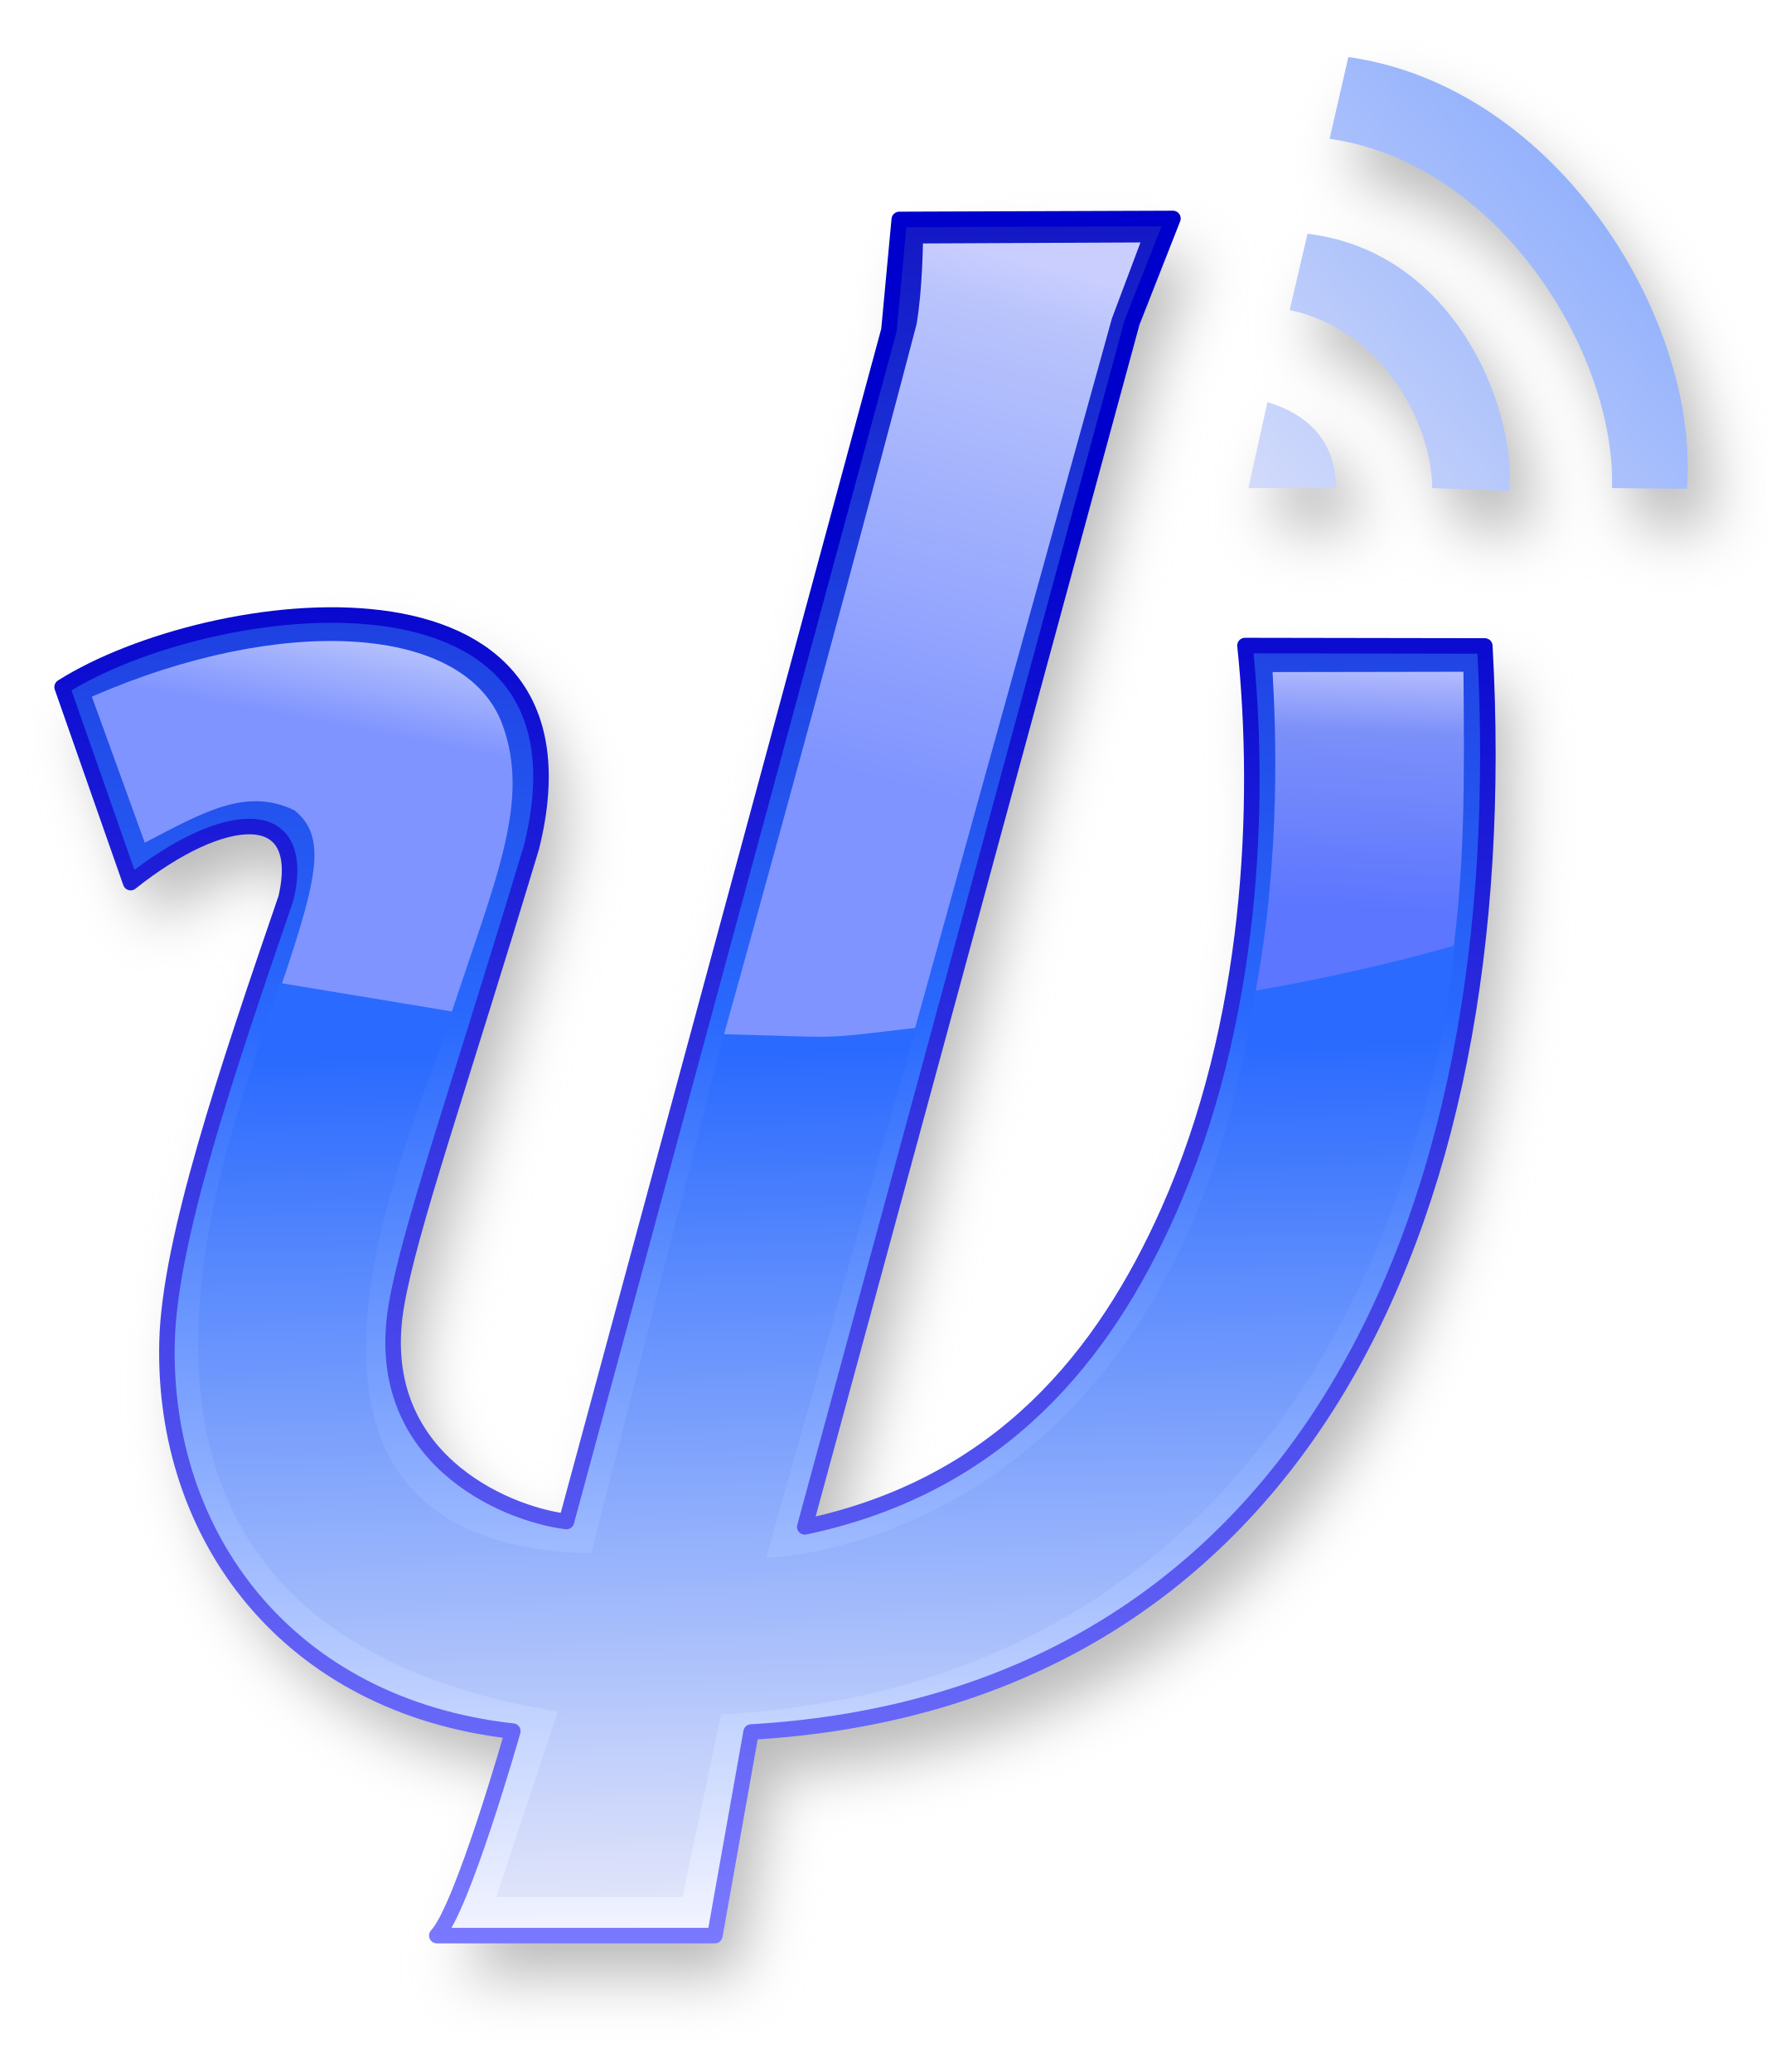
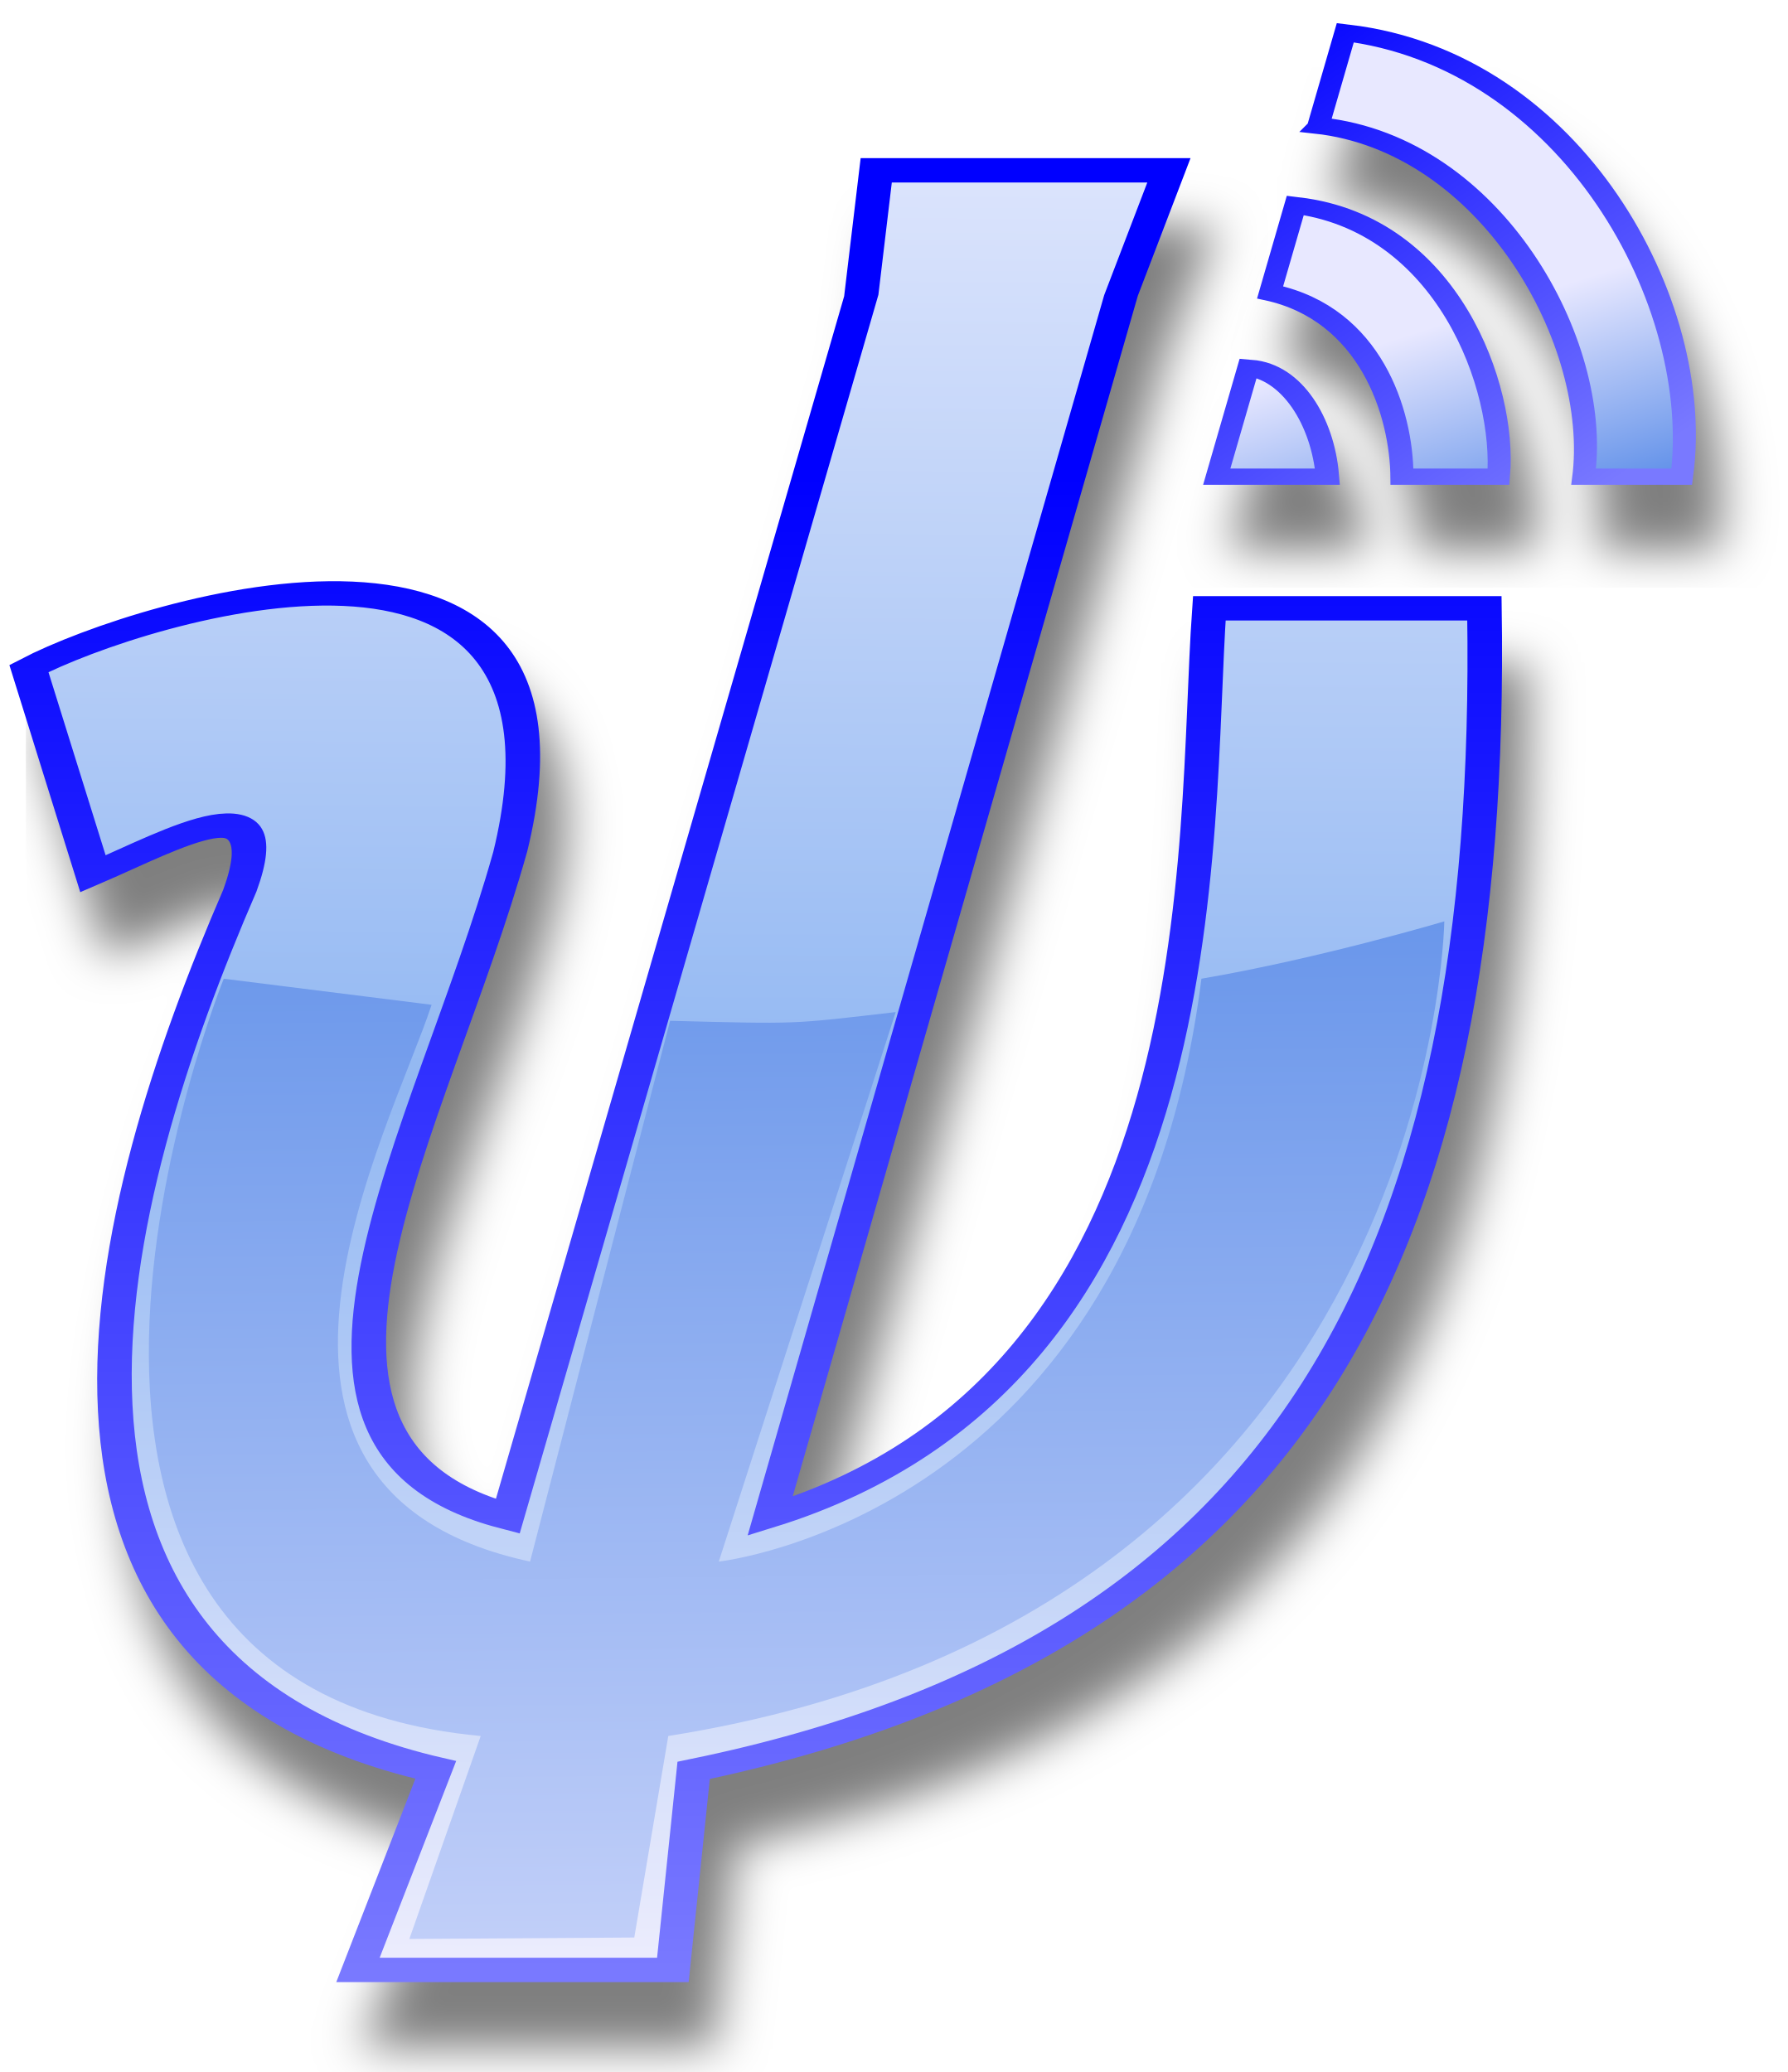
- <svg xmlns="http://www.w3.org/2000/svg" xmlns:ns1="http://www.openswatchbook.org/uri/2009/osb" xmlns:xlink="http://www.w3.org/1999/xlink" width="458.766" height="533.886" id="svg2" version="1.1">
+ <svg xmlns="http://www.w3.org/2000/svg" xmlns:ns1="http://www.openswatchbook.org/uri/2009/osb" xmlns:xlink="http://www.w3.org/1999/xlink" width="440" height="510" id="svg2" version="1.1">
  <defs id="defs4">
-     <linearGradient id="linearGradient4029">
-       <stop id="stop4031" offset="0" style="stop-color:#e0e4fa;stop-opacity:1;" />
-       <stop style="stop-color:#5b8cfe;stop-opacity:1;" offset="1" id="stop4033" />
-     </linearGradient>
-     <linearGradient id="linearGradient4011">
-       <stop style="stop-color:#caceff;stop-opacity:1;" offset="0" id="stop4013" />
-       <stop id="stop4015" offset="0.335" style="stop-color:#7c90f9;stop-opacity:1;" />
-       <stop id="stop4017" offset="1" style="stop-color:#5c76ff;stop-opacity:1;" />
-     </linearGradient>
-     <linearGradient id="linearGradient3964">
-       <stop id="stop3966" offset="0" style="stop-color:#caceff;stop-opacity:1;" />
-       <stop style="stop-color:#b9c4fc;stop-opacity:1;" offset="0.105" id="stop3970" />
-       <stop style="stop-color:#7f94ff;stop-opacity:1;" offset="1" id="stop3968" />
-     </linearGradient>
-     <linearGradient id="linearGradient3165">
-       <stop id="stop3169" offset="0" style="stop-color:#1213c1;stop-opacity:1;" />
-       <stop style="stop-color:#2a6afe;stop-opacity:1;" offset="0.482" id="stop4019" />
-       <stop id="stop3171" offset="1" style="stop-color:#f4f5ff;stop-opacity:1;" />
+     <linearGradient id="linearGradient3909">
+       <stop style="stop-color:#7979ff;stop-opacity:1" offset="0" id="stop3911" />
+       <stop id="stop3913" offset="1" style="stop-color:#0000ff;stop-opacity:1;" />
    </linearGradient>
    <linearGradient id="linearGradient6423">
      <stop id="stop6425" offset="0" style="stop-color:#7979ff;stop-opacity:1;" />
-       <stop style="stop-color:#0000cc;stop-opacity:1;" offset="1" id="stop6427" />
+       <stop style="stop-color:#0000ff;stop-opacity:1;" offset="1" id="stop6427" />
+     </linearGradient>
+     <linearGradient id="linearGradient6391">
+       <stop id="stop6393" offset="0" style="stop-color:#f0f0ff;stop-opacity:1;" />
+       <stop style="stop-color:#92b8f2;stop-opacity:1;" offset="0.573" id="stop6395" />
+       <stop style="stop-color:#ededfd;stop-opacity:1;" offset="1" id="stop6397" />
+     </linearGradient>
+     <linearGradient id="linearGradient6331">
+       <stop style="stop-color:#0000c8;stop-opacity:1;" offset="0" id="stop6333" />
+       <stop style="stop-color:#0000c8;stop-opacity:0;" offset="1" id="stop6335" />
    </linearGradient>
    <linearGradient id="linearGradient6321" ns1:paint="gradient">
      <stop style="stop-color:#000000;stop-opacity:1;" offset="0" id="stop6323" />
      <stop style="stop-color:#000000;stop-opacity:0;" offset="1" id="stop6325" />
    </linearGradient>
+     <linearGradient id="linearGradient4774">
+       <stop style="stop-color:#0000c8;stop-opacity:1;" offset="0" id="stop4776" />
+       <stop style="stop-color:#0000c8;stop-opacity:0;" offset="1" id="stop4778" />
+     </linearGradient>
+     <linearGradient id="linearGradient4762">
+       <stop style="stop-color:#adc8ff;stop-opacity:1;" offset="0" id="stop4764" />
+       <stop style="stop-color:#adc8ff;stop-opacity:0;" offset="1" id="stop4766" />
+     </linearGradient>
    <linearGradient id="linearGradient4737">
-       <stop style="stop-color:#e0e4fa;stop-opacity:1;" offset="0" id="stop4739" />
-       <stop id="stop6385" offset="1" style="stop-color:#2a6afe;stop-opacity:1;" />
+       <stop style="stop-color:#e8e8ff;stop-opacity:1;" offset="0" id="stop4739" />
+       <stop id="stop6385" offset="1" style="stop-color:#5b8de8;stop-opacity:1;" />
    </linearGradient>
-     <linearGradient xlink:href="#linearGradient4737" id="linearGradient4743" x1="11.781" y1="619.677" x2="7.201" y2="401.559" gradientUnits="userSpaceOnUse" gradientTransform="matrix(1.387175,0,-0.2895268,1,189.7988,241.1081)" />
-     <linearGradient xlink:href="#linearGradient4029" id="linearGradient6551" gradientUnits="userSpaceOnUse" spreadMethod="pad" x1="47.858" y1="273.859" x2="187.028" y2="156.036" />
-     <linearGradient xlink:href="#linearGradient3165" id="linearGradient6555" gradientUnits="userSpaceOnUse" spreadMethod="pad" x1="3.722" y1="175.509" x2="6.909" y2="630.623" />
+     <filter id="filter4597" width="1.5" height="1.5" x="-0.25" y="-0.25" color-interpolation-filters="sRGB">
+       <feGaussianBlur id="feGaussianBlur4599" in="SourceAlpha" stdDeviation="5.4" result="blur" />
+       <feColorMatrix id="feColorMatrix4601" result="bluralpha" type="matrix" values="1 0 0 0 0 0 1 0 0 0 0 0 1 0 0 0 0 0 0.5 0 " />
+       <feOffset id="feOffset4603" dx="8" dy="16.4" result="offsetBlur" in="bluralpha" />
+       <feMerge id="feMerge4605">
+         <feMergeNode id="feMergeNode4607" in="offsetBlur" />
+         <feMergeNode id="feMergeNode4609" in="SourceGraphic" />
+       </feMerge>
+     </filter>
+     <linearGradient xlink:href="#linearGradient4737" id="linearGradient4743" x1="17.483" y1="736.338" x2="12.133" y2="331.859" gradientUnits="userSpaceOnUse" gradientTransform="matrix(1.387175,0,-0.2895268,1,175.5131,260.3938)" />
+     <linearGradient xlink:href="#linearGradient4762" id="linearGradient4768" x1="122.256" y1="263.076" x2="71.189" y2="216.515" gradientUnits="userSpaceOnUse" spreadMethod="pad" />
+     <linearGradient xlink:href="#linearGradient4774" id="linearGradient4780" x1="56.596" y1="153.791" x2="231.803" y2="286.215" gradientUnits="userSpaceOnUse" />
+     <linearGradient xlink:href="#linearGradient6391" id="linearGradient6381" x1="11.28" y1="124.496" x2="6.909" y2="630.623" gradientUnits="userSpaceOnUse" spreadMethod="pad" />
+     <linearGradient xlink:href="#linearGradient6423" id="linearGradient6421" x1="-170.287" y1="630.623" x2="-170.321" y2="263.076" gradientUnits="userSpaceOnUse" />
+     <linearGradient xlink:href="#linearGradient4737" id="linearGradient6551" gradientUnits="userSpaceOnUse" spreadMethod="pad" x1="95.828" y1="223.681" x2="121.284" y2="275.104" />
+     <linearGradient xlink:href="#linearGradient3909" id="linearGradient6553" gradientUnits="userSpaceOnUse" x1="161.914" y1="226.648" x2="54.149" y2="136.93" />
+     <linearGradient xlink:href="#linearGradient6391" id="linearGradient6555" gradientUnits="userSpaceOnUse" spreadMethod="pad" x1="11.28" y1="124.496" x2="6.909" y2="630.623" />
    <linearGradient xlink:href="#linearGradient6423" id="linearGradient6557" gradientUnits="userSpaceOnUse" x1="-170.287" y1="630.623" x2="-170.321" y2="263.076" />
-     <linearGradient xlink:href="#linearGradient3964" id="linearGradient3962" x1="127.112" y1="458.669" x2="90.999" y2="593.524" gradientUnits="userSpaceOnUse" gradientTransform="translate(14.03318,-19.53825)" />
-     <linearGradient xlink:href="#linearGradient4011" id="linearGradient4009" gradientUnits="userSpaceOnUse" gradientTransform="matrix(1,0,0,0.7625555,92.43708,160.8408)" x1="135.388" y1="493.662" x2="130.999" y2="584.158" />
-     <linearGradient id="linearGradient3964-5">
-       <stop id="stop3966-1" offset="0" style="stop-color:#caceff;stop-opacity:1;" />
-       <stop style="stop-color:#b9c4fc;stop-opacity:1;" offset="0.105" id="stop3970-0" />
-       <stop style="stop-color:#7f94ff;stop-opacity:1;" offset="1" id="stop3968-0" />
-     </linearGradient>
-     <linearGradient y2="546.047" x2="-25.168" y1="518.268" x1="-19.865" gradientTransform="translate(12.77552,17.69076)" gradientUnits="userSpaceOnUse" id="linearGradient4051" xlink:href="#linearGradient3964-5" />
-     <linearGradient xlink:href="#linearGradient4737-0" id="linearGradient4743-5" x1="11.781" y1="619.677" x2="7.201" y2="401.559" gradientUnits="userSpaceOnUse" gradientTransform="matrix(1.387175,0,-0.2895268,1,470.0068,396.3342)" />
-     <linearGradient id="linearGradient4737-0">
-       <stop style="stop-color:#e0e4fa;stop-opacity:1;" offset="0" id="stop4739-6" />
-       <stop id="stop6385-8" offset="1" style="stop-color:#2a6afe;stop-opacity:1;" />
-     </linearGradient>
-     <linearGradient y2="546.047" x2="-25.168" y1="518.268" x1="-19.865" gradientTransform="translate(292.9835,172.9169)" gradientUnits="userSpaceOnUse" id="linearGradient4051-9" xlink:href="#linearGradient3964-5-2" />
-     <linearGradient id="linearGradient3964-5-2">
-       <stop id="stop3966-1-7" offset="0" style="stop-color:#caceff;stop-opacity:1;" />
-       <stop style="stop-color:#b9c4fc;stop-opacity:1;" offset="0.105" id="stop3970-0-0" />
-       <stop style="stop-color:#7f94ff;stop-opacity:1;" offset="1" id="stop3968-0-8" />
-     </linearGradient>
-     <linearGradient xlink:href="#linearGradient4011-9" id="linearGradient4009-6" gradientUnits="userSpaceOnUse" gradientTransform="matrix(1,0,0,0.7625555,372.6451,316.067)" x1="135.388" y1="493.662" x2="130.999" y2="584.158" />
-     <linearGradient id="linearGradient4011-9">
-       <stop style="stop-color:#caceff;stop-opacity:1;" offset="0" id="stop4013-9" />
-       <stop id="stop4015-7" offset="0.335" style="stop-color:#7c90f9;stop-opacity:1;" />
-       <stop id="stop4017-2" offset="1" style="stop-color:#5c76ff;stop-opacity:1;" />
-     </linearGradient>
-     <linearGradient xlink:href="#linearGradient3964-6" id="linearGradient3962-8" x1="127.112" y1="458.669" x2="90.999" y2="593.524" gradientUnits="userSpaceOnUse" gradientTransform="translate(294.2412,135.6879)" />
-     <linearGradient id="linearGradient3964-6">
-       <stop id="stop3966-9" offset="0" style="stop-color:#caceff;stop-opacity:1;" />
-       <stop style="stop-color:#b9c4fc;stop-opacity:1;" offset="0.105" id="stop3970-4" />
-       <stop style="stop-color:#7f94ff;stop-opacity:1;" offset="1" id="stop3968-4" />
-     </linearGradient>
-     <linearGradient gradientTransform="matrix(1.387175,0,-0.2895268,1,470.0068,396.3342)" xlink:href="#linearGradient3165-0" id="linearGradient6555-0" gradientUnits="userSpaceOnUse" spreadMethod="pad" x1="3.722" y1="175.509" x2="6.909" y2="630.623" />
-     <linearGradient id="linearGradient3165-0">
-       <stop id="stop3169-7" offset="0" style="stop-color:#1213c1;stop-opacity:1;" />
-       <stop style="stop-color:#2a6afe;stop-opacity:1;" offset="0.482" id="stop4019-8" />
-       <stop id="stop3171-3" offset="1" style="stop-color:#f4f5ff;stop-opacity:1;" />
-     </linearGradient>
-     <linearGradient gradientTransform="matrix(1.387175,0,-0.2895268,1,470.0068,396.3342)" xlink:href="#linearGradient6423-3" id="linearGradient6557-7" gradientUnits="userSpaceOnUse" x1="-170.287" y1="630.623" x2="-170.321" y2="263.076" />
-     <linearGradient id="linearGradient6423-3">
-       <stop id="stop6425-0" offset="0" style="stop-color:#7979ff;stop-opacity:1;" />
-       <stop style="stop-color:#0000cc;stop-opacity:1;" offset="1" id="stop6427-5" />
-     </linearGradient>
-     <linearGradient id="linearGradient4029-5">
-       <stop id="stop4031-9" offset="0" style="stop-color:#e0e4fa;stop-opacity:1;" />
-       <stop style="stop-color:#5b8cfe;stop-opacity:1;" offset="1" id="stop4033-0" />
-     </linearGradient>
-     <linearGradient gradientTransform="matrix(1.387175,0,-0.2895268,1,470.0068,396.3342)" y2="156.036" x2="187.028" y1="273.859" x1="47.858" spreadMethod="pad" gradientUnits="userSpaceOnUse" id="linearGradient3229" xlink:href="#linearGradient4029-5" />
-     <linearGradient xlink:href="#linearGradient4737-0" id="linearGradient3323" gradientUnits="userSpaceOnUse" gradientTransform="matrix(1.387175,0,-0.2895268,1,387.1497,310.6199)" x1="11.781" y1="619.677" x2="7.201" y2="401.559" />
-     <filter id="filter4108" color-interpolation-filters="sRGB">
-       <feGaussianBlur stdDeviation="7.469" id="feGaussianBlur4110" />
+     <filter id="filter4141" color-interpolation-filters="sRGB" width="1.5" height="1.5" x="-.25" y="-.25">
+       <feGaussianBlur id="feGaussianBlur4143" stdDeviation="6" in="SourceGraphic" result="result0" />
+       <feDiffuseLighting id="feDiffuseLighting4145" lighting-color="rgb(255,255,255)" diffuseConstant="1" surfaceScale="4" result="result5">
+         <feDistantLight id="feDistantLight4147" elevation="45" azimuth="235" />
+       </feDiffuseLighting>
+       <feComposite id="feComposite4149" in2="SourceGraphic" k1="1.4" in="result5" result="fbSourceGraphic" operator="arithmetic" />
+       <feGaussianBlur id="feGaussianBlur4151" result="result0" in="fbSourceGraphic" stdDeviation="6" />
+       <feSpecularLighting id="feSpecularLighting4153" specularExponent="25" specularConstant="1" surfaceScale="4" lighting-color="rgb(255,255,255)" result="result1" in="result0">
+         <feDistantLight id="feDistantLight4155" azimuth="235" elevation="45" />
+       </feSpecularLighting>
+       <feComposite id="feComposite4157" in2="result1" k3="1" k2="1" operator="arithmetic" result="result4" in="fbSourceGraphic" />
+       <feComposite id="feComposite4159" in2="SourceGraphic" operator="in" result="fbSourceGraphic" in="result4" />
+       <feColorMatrix result="fbSourceGraphicAlpha" in="fbSourceGraphic" values="0 0 0 -1 0 0 0 0 -1 0 0 0 0 -1 0 0 0 0 1 0" id="feColorMatrix4161" />
+       <feGaussianBlur id="feGaussianBlur4163" in="fbSourceGraphicAlpha" stdDeviation="5.4" result="blur" />
+       <feColorMatrix id="feColorMatrix4165" result="bluralpha" type="matrix" values="1 0 0 0 0 0 1 0 0 0 0 0 1 0 0 0 0 0 0.5 0 " />
+       <feOffset id="feOffset4167" in="bluralpha" dx="11.2" dy="16.4" result="offsetBlur" />
+       <feMerge id="feMerge4169">
+         <feMergeNode id="feMergeNode4171" in="offsetBlur" />
+         <feMergeNode id="feMergeNode4173" in="fbSourceGraphic" />
+       </feMerge>
    </filter>
-     <linearGradient xlink:href="#linearGradient4029" id="linearGradient4121" gradientUnits="userSpaceOnUse" spreadMethod="pad" x1="47.858" y1="273.859" x2="187.028" y2="156.036" />
-     <linearGradient xlink:href="#linearGradient3165" id="linearGradient4123" gradientUnits="userSpaceOnUse" spreadMethod="pad" x1="3.722" y1="175.509" x2="6.909" y2="630.623" />
-     <linearGradient xlink:href="#linearGradient6423" id="linearGradient4125" gradientUnits="userSpaceOnUse" x1="-170.287" y1="630.623" x2="-170.321" y2="263.076" />
-     <linearGradient xlink:href="#linearGradient3964" id="linearGradient4127" gradientUnits="userSpaceOnUse" gradientTransform="translate(14.03318,-19.53825)" x1="127.112" y1="458.669" x2="90.999" y2="593.524" />
-     <linearGradient xlink:href="#linearGradient4011" id="linearGradient4129" gradientUnits="userSpaceOnUse" gradientTransform="matrix(1,0,0,0.7625555,92.43708,160.8408)" x1="135.388" y1="493.662" x2="130.999" y2="584.158" />
-     <linearGradient xlink:href="#linearGradient3964-5" id="linearGradient4131" gradientUnits="userSpaceOnUse" gradientTransform="translate(12.77552,17.69076)" x1="-19.865" y1="518.268" x2="-25.168" y2="546.047" />
-     <linearGradient xlink:href="#linearGradient4737" id="linearGradient4133" gradientUnits="userSpaceOnUse" gradientTransform="matrix(1.387175,0,-0.2895268,1,189.7988,241.1081)" x1="11.781" y1="619.677" x2="7.201" y2="401.559" />
-     <linearGradient xlink:href="#linearGradient4737" id="linearGradient4136" gradientUnits="userSpaceOnUse" gradientTransform="matrix(1.387175,0,-0.2895268,1,189.7988,241.1081)" x1="11.781" y1="619.677" x2="7.201" y2="401.559" />
-     <linearGradient xlink:href="#linearGradient3964-5" id="linearGradient4139" gradientUnits="userSpaceOnUse" gradientTransform="translate(12.77552,17.69076)" x1="-19.865" y1="518.268" x2="-25.168" y2="546.047" />
-     <linearGradient xlink:href="#linearGradient4011" id="linearGradient4142" gradientUnits="userSpaceOnUse" gradientTransform="matrix(1,0,0,0.7625555,92.43708,160.8408)" x1="135.388" y1="493.662" x2="130.999" y2="584.158" />
-     <linearGradient xlink:href="#linearGradient3964" id="linearGradient4145" gradientUnits="userSpaceOnUse" gradientTransform="translate(14.03318,-19.53825)" x1="127.112" y1="458.669" x2="90.999" y2="593.524" />
-     <linearGradient xlink:href="#linearGradient3165" id="linearGradient4148" gradientUnits="userSpaceOnUse" spreadMethod="pad" x1="3.722" y1="175.509" x2="6.909" y2="630.623" gradientTransform="matrix(1.387175,0,-0.2895268,1,189.7988,241.1081)" />
-     <linearGradient xlink:href="#linearGradient6423" id="linearGradient4150" gradientUnits="userSpaceOnUse" x1="-170.287" y1="630.623" x2="-170.321" y2="263.076" gradientTransform="matrix(1.387175,0,-0.2895268,1,189.7988,241.1081)" />
-     <linearGradient xlink:href="#linearGradient4029" id="linearGradient4153" gradientUnits="userSpaceOnUse" spreadMethod="pad" x1="47.858" y1="273.859" x2="187.028" y2="156.036" gradientTransform="matrix(1.387175,0,-0.2895268,1,189.7988,241.1081)" />
  </defs>
-   <g id="layer1" transform="translate(124.4498,-371.9845)">
-     <path d="m 256.274,625.841 c 0,0 -12.364,188.431 -188.972,198.12 l -9.978,47.05 -47.98,0 15.876,-47.777 c -143.168,-23.507 -79.989,-157.063 -71.775,-187.777 l 44.777,7.427 C -11.879,673.694 -62.845,780.185 33.817,782.458 l 34.121,-133.761 c 31.917,0.801 23.384,1.398 49.53,-1.638 L 78.895,783.59 c 0,0 104.608,-1.912 126.118,-146.135 29.191,-5 51.261,-11.615 51.261,-11.615 z m -337.496,-26.496 -13.637,-37.628 c 48.772,-21.311 96.373,-18.884 105.864,7.376 7.12,19.7 -1.693,39.25 -13.389,74.642 l -45.513,-2.176 c 11.184,-32.552 13.986,-43.453 5.234,-50.57 -12.531,-5.989 -23.524,0.565 -38.559,8.356 z m 290.611,-43.963 49.188,-0.081 c 0.253,27.813 0.394,50.073 -2.936,73.987 l -50.805,9.299 c 6.894,-36.322 5.289,-70.04 4.553,-83.206 z m -90.1,-110.444 56.063,-0.253 -7.359,19.578 -51.735,186.485 -49.002,0.806 c 0,0 26.138,-93.398 50.395,-185.783 1.515,-8.839 1.638,-20.834 1.638,-20.834 z M -44.795,613.505 c 5.599,-24.749 -16.278,-22.81 -40.068,-3.87 l -17.661,-50.396 c 38.099,-24.052 140.34,-37.147 120.986,41.14 -19.134,63.489 -31.355,98.189 -34.805,117.909 -6.849,39.153 27.524,53.964 43.777,55.963 l 83.094,-306.96 2.669,-28.537 70.516,-0.253 -10.531,26.768 -84.333,310.368 c 50.808,-10.717 77.277,-44.572 93.567,-80.999 21.822,-48.797 24.13,-105.219 19.866,-146.088 l 61.799,0.105 c 8.428,151.589 -50.513,271.807 -189.065,279.838 l -9.34,52.454 -71.649,0 c 6.625,-7.009 19.587,-52.681 19.587,-52.681 -57.975,-6.431 -90.415,-50.257 -89.099,-100.475 0.686,-26.174 15.314,-69.475 30.688,-114.284 z M 203.166,507.982 c 26.257,0 22.605,0 22.605,0 -0.197,-11.014 -5.967,-18.613 -17.707,-22.143 z m 47.364,0 c -0.09,-15.72 -11.975,-40.577 -36.732,-45.893 l 4.597,-19.643 c 37.587,4.483 53.827,44.469 51.987,66.25 z m -26.448,-90 4.832,-21.071 c 54.156,7.663 90.593,68.01 87.265,111.25 l -19.334,-0.179 c 1.058,-34.7 -29.217,-83.854 -72.763,-90 z" style="fill:#b9b9b9;fill-opacity:1;stroke:none;filter:url(#filter4108)" id="path4721-7" />
-     <path id="path4755" style="fill:url(#linearGradient4153);fill-opacity:1;stroke:none;" d="m 197.244,497.756 c 26.257,0 22.605,0 22.605,0 -0.197,-11.014 -5.967,-18.613 -17.707,-22.143 z m 47.364,0 c -0.09,-15.72 -11.975,-40.577 -36.732,-45.893 l 4.597,-19.643 c 37.587,4.483 53.827,44.469 51.987,66.25 z m -26.448,-90 4.832,-21.071 c 54.156,7.663 90.593,68.01 87.265,111.25 l -19.334,-0.179 c 1.058,-34.7 -29.217,-83.854 -72.763,-90 z" />
-     <path style="fill:url(#linearGradient4148);fill-opacity:1;stroke:url(#linearGradient4150);stroke-width:4;stroke-linecap:square;stroke-linejoin:round;stroke-miterlimit:4;stroke-opacity:1;stroke-dasharray:none;" d="m -50.717,603.278 c 5.599,-24.749 -16.278,-22.81 -40.068,-3.87 L -108.446,549.012 c 38.099,-24.052 140.34,-37.147 120.986,41.14 -19.134,63.489 -31.355,98.189 -34.805,117.909 -6.849,39.153 27.524,53.964 43.777,55.963 l 83.094,-306.96 2.669,-28.537 70.516,-0.253 -10.531,26.768 -84.333,310.368 c 50.808,-10.717 77.277,-44.572 93.567,-80.999 21.822,-48.797 24.13,-105.219 19.866,-146.088 l 61.799,0.105 c 8.428,151.589 -50.513,271.807 -189.065,279.838 l -9.34,52.454 -71.649,0 C -5.268,863.71 7.694,818.038 7.694,818.038 -50.282,811.607 -82.721,767.781 -81.405,717.562 c 0.686,-26.174 15.314,-69.475 30.688,-114.284 z" id="path4351" />
-     <path style="fill:url(#linearGradient4145);fill-opacity:1;stroke:none" d="m 113.366,434.711 56.063,-0.253 -7.359,19.578 -51.735,186.485 -49.002,0.806 c 0,0 26.138,-93.398 50.395,-185.783 1.515,-8.839 1.638,-20.834 1.638,-20.834 z" id="rect3953" />
-     <path style="fill:url(#linearGradient4142);fill-opacity:1;stroke:none" d="m 203.467,545.156 49.188,-0.081 c 0.253,27.813 0.394,50.073 -2.936,73.987 l -50.805,9.299 c 6.894,-36.322 5.289,-70.04 4.553,-83.206 z" id="rect3953-6" />
-     <path style="fill:url(#linearGradient4139);fill-opacity:1;stroke:none" d="M -87.144,589.118 -100.781,551.49 c 48.772,-21.311 96.373,-18.884 105.864,7.376 7.12,19.7 -1.693,39.25 -13.389,74.642 l -45.513,-2.176 c 11.184,-32.552 13.986,-43.453 5.234,-50.57 -12.531,-5.989 -23.524,0.565 -38.559,8.356 z" id="rect3953-0" />
-     <path style="fill:url(#linearGradient4136);fill-opacity:1;stroke:none" d="m 250.352,615.615 c 0,0 -12.364,188.431 -188.972,198.12 l -9.978,47.05 -47.98,0 15.876,-47.777 C -123.869,789.5 -60.691,655.945 -52.477,625.231 l 44.777,7.427 C -17.801,663.468 -68.767,769.959 27.895,772.232 L 62.015,638.47 c 31.917,0.801 23.384,1.398 49.53,-1.638 L 72.973,773.364 c 0,0 104.608,-1.912 126.118,-146.135 29.191,-5 51.261,-11.615 51.261,-11.615 z" id="path4721" />
-     <g style="font-size:144px;font-style:normal;font-weight:normal;line-height:125%;letter-spacing:0px;word-spacing:0px;fill:#4141ff;fill-opacity:1;stroke:#0000c8;stroke-width:0.951;stroke-miterlimit:4;stroke-opacity:1;stroke-dasharray:none;font-family:Bitstream Vera Sans" id="text3400" transform="matrix(3.577309,0,0,4.943681,-1183.129,-1022.734)" />
+   <g id="layer1" transform="translate(116.8396,-406.142)">
+     <path id="path4755" style="fill:url(#linearGradient6551);fill-opacity:1;stroke:url(#linearGradient6553);stroke-width:4;stroke-linecap:butt;stroke-linejoin:miter;stroke-miterlimit:4;stroke-opacity:1;stroke-dasharray:none;filter:url(#filter4597)" d="m 60.018,263.076 c 18.929,0 19.643,0 19.643,0 -3.643,-13.569 -11.706,-25.938 -19.643,-26.786 z m 32.857,0 c -3.346,-15.72 -13.9,-40.041 -32.857,-45.357 l 0,-21.429 c 28.032,4.483 46.78,45.004 50,66.786 z m -32.857,-86.429 0,-22.857 c 41.543,6.629 77.702,66.607 82.5,109.286 l -17.413,0 C 121.38,230.183 91.712,181.257 60.018,176.648 z" transform="matrix(1.387175,0,-0.2895268,1,175.5131,260.3938)" />
+     <path style="fill:url(#linearGradient6555);fill-opacity:1;stroke:url(#linearGradient6557);stroke-width:6;stroke-linecap:square;stroke-linejoin:miter;stroke-miterlimit:4;stroke-opacity:1;stroke-dasharray:none;filter:url(#filter4597)" d="m -92.026,364.948 c 1.515,-27.779 -14.296,-12.709 -26.923,-4.122 l -21.911,-50.523 c 17.295,-14.708 91.77,-49.395 94.801,45.055 0.459,69.359 -17.92,146.217 33.706,163.644 l 0,-300.52 -3.778,-30.81 51.926,0 -2.072,30.808 0.458,300.465 c 73.376,-34.522 40.231,-166.756 31.282,-223.473 l 48.805,0 c 35.209,159.919 19.099,255.651 -80.592,286.035 l 6.566,49.116 -55.866,2e-5 3.523,-49.245 C -98.822,555.526 -99.986,441.78 -92.026,364.948 z" id="path4351" transform="matrix(1.387175,0,-0.2895268,1,175.5131,260.3938)" />
+     <path style="fill:url(#linearGradient4743);fill-opacity:1;stroke:none" d="m 238.609,632.923 c 0,0 -2.507,170.623 -190.985,200.515 l -8.365,49.602 -55.358,0.357 17.562,-49.959 C -131.926,821.064 -61.773,647.042 -61.773,647.042 l 51.152,6.417 c -10.102,30.81 -58.037,119.37 24.23,137.048 l 34.46,-133.108 c 31.917,0.801 29.377,0.893 55.522,-2.143 L 60.055,790.507 c 0,0 102.064,-11.112 118.776,-143.465 29.191,-5 59.778,-14.118 59.778,-14.118 z" id="path4721" />
+     <flowRoot xml:space="preserve" id="flowRoot3374" style="font-style:normal;font-weight:normal;line-height:0.01%;font-family:'Bitstream Vera Sans';letter-spacing:0px;word-spacing:0px;fill:#000000;fill-opacity:1;stroke:none" transform="translate(-125.0856,94.72877)">
+       <flowRegion id="flowRegion3376">
+         <rect id="rect3378" width="451.429" height="302.857" x="180" y="312.362" />
+       </flowRegion>
+       <flowPara id="flowPara3382" style="font-size:40px;line-height:1.25"> </flowPara>
+     </flowRoot>
+     <flowRoot xml:space="preserve" id="flowRoot3384" style="font-style:normal;font-weight:normal;line-height:0.01%;font-family:'Bitstream Vera Sans';letter-spacing:0px;word-spacing:0px;fill:#000000;fill-opacity:1;stroke:none" transform="translate(-125.0856,94.72877)">
+       <flowRegion id="flowRegion3386">
+         <rect id="rect3388" width="202.857" height="142.857" x="180" y="355.219" />
+       </flowRegion>
+       <flowPara id="flowPara3390" style="font-size:40px;line-height:1.25"> </flowPara>
+     </flowRoot>
+     <flowRoot xml:space="preserve" id="flowRoot3392" style="font-style:normal;font-weight:normal;line-height:0.01%;font-family:'Bitstream Vera Sans';letter-spacing:0px;word-spacing:0px;fill:#000000;fill-opacity:1;stroke:none" transform="translate(-125.0856,94.72877)">
+       <flowRegion id="flowRegion3394">
+         <rect id="rect3396" width="320" height="145.714" x="174.286" y="352.362" />
+       </flowRegion>
+       <flowPara id="flowPara3398" style="font-size:40px;line-height:1.25"> </flowPara>
+     </flowRoot>
+     <g style="font-size:144px;font-style:normal;font-weight:normal;line-height:125%;letter-spacing:0px;word-spacing:0px;fill:#4141ff;fill-opacity:1;stroke:#0000c8;stroke-width:0.951;stroke-miterlimit:4;stroke-opacity:1;stroke-dasharray:none;font-family:Bitstream Vera Sans" id="text3400" transform="matrix(3.577309,0,0,4.943681,-1197.414,-1003.448)" />
+     <text xml:space="preserve" style="font-style:normal;font-weight:normal;line-height:0%;font-family:'Bitstream Vera Sans';letter-spacing:0px;word-spacing:0px;fill:#000000;fill-opacity:1;stroke:none" x="176.777" y="296.858" id="text3915" transform="translate(-116.8396,406.142)">
+       <tspan id="tspan3917" x="176.777" y="296.858" style="font-size:144px;line-height:1.25"> </tspan>
+     </text>
  </g>
</svg>
